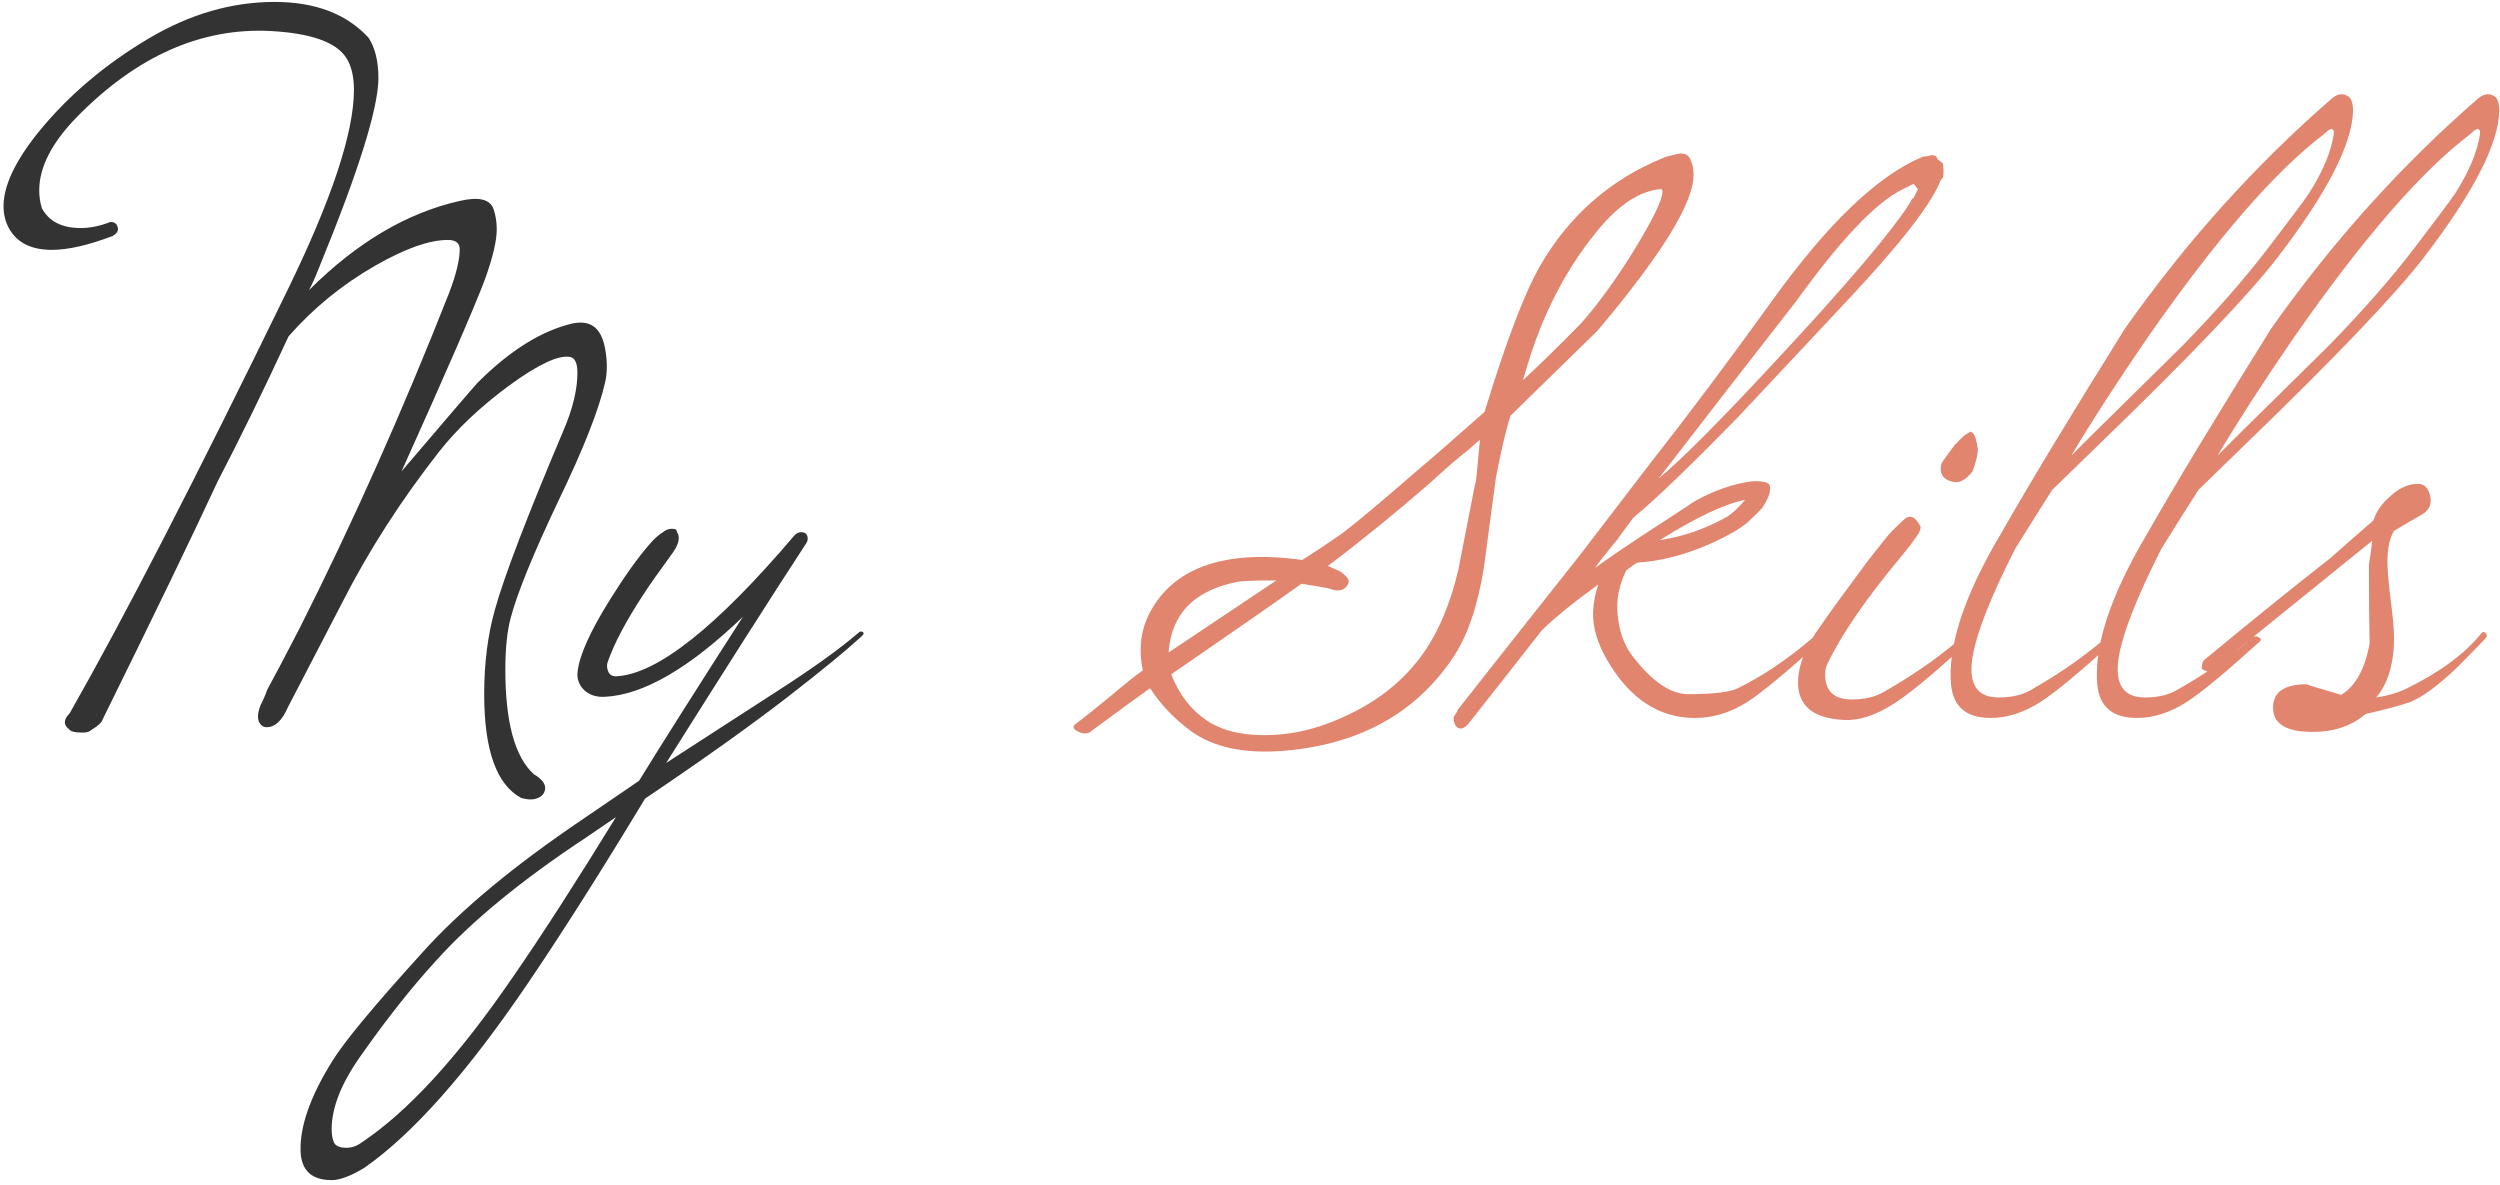
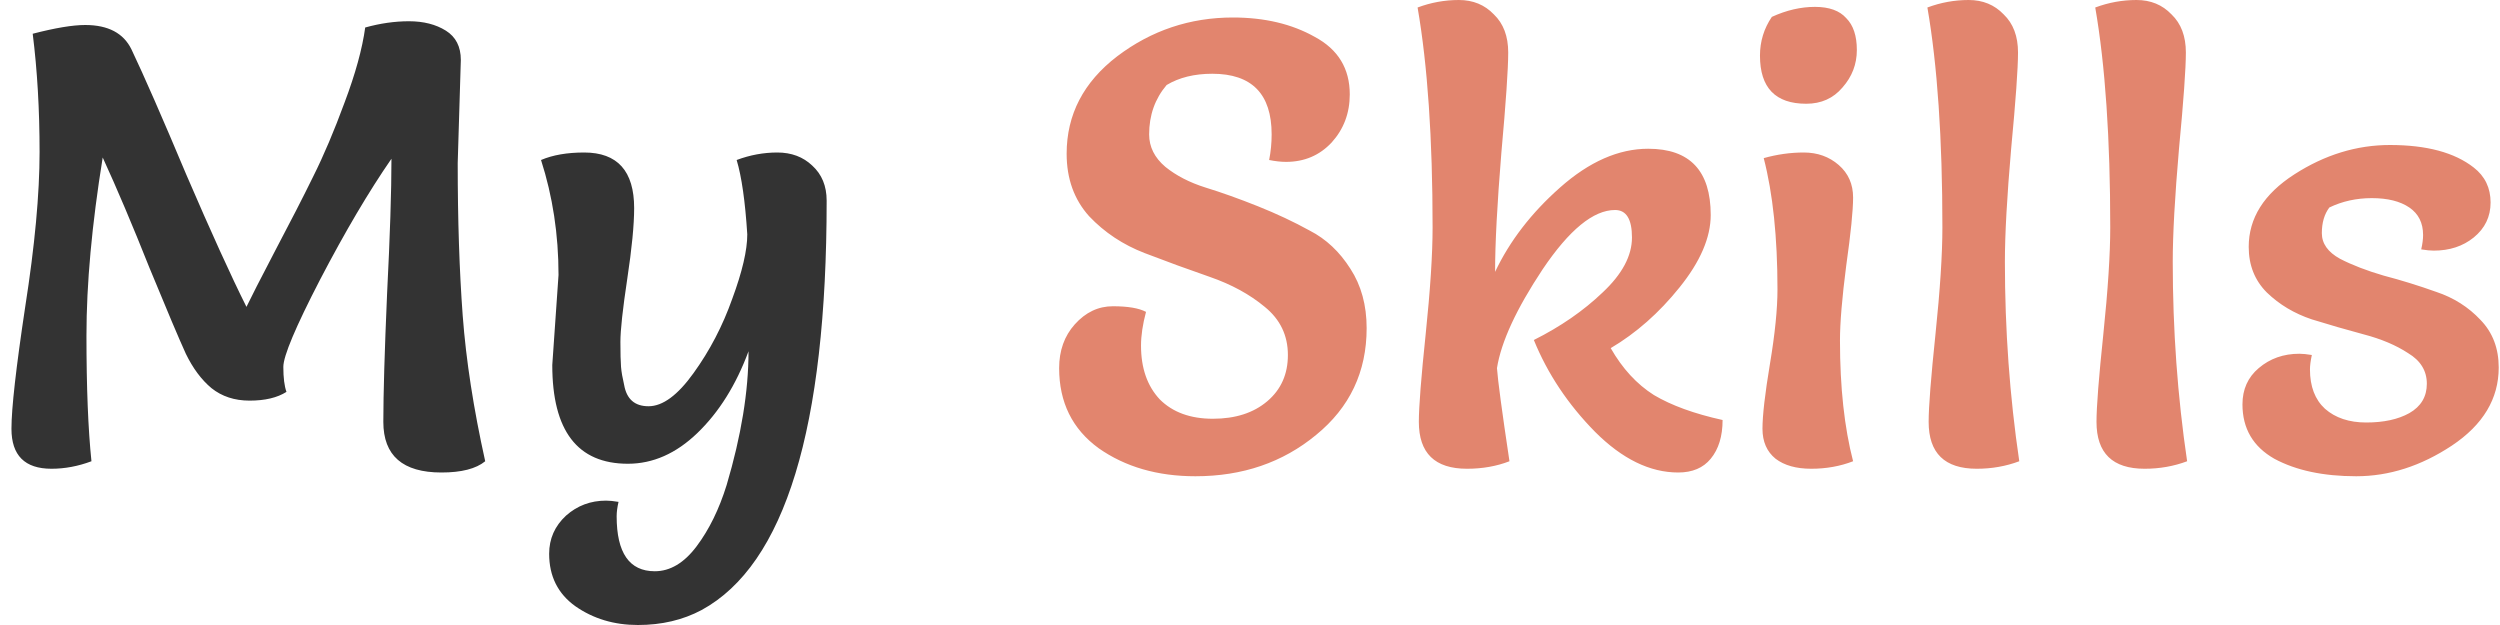
- <svg xmlns="http://www.w3.org/2000/svg" width="363" height="172" viewBox="0 0 363 172" fill="none">
-   <path d="M87.872 55.48C86.976 59.448 84.736 65.144 81.152 72.568C77.44 80.376 75.104 86.104 74.144 89.752C73.632 91.672 73.376 94.168 73.376 97.24C73.376 104.856 74.752 109.912 77.504 112.408C78.912 113.24 79.424 114.104 79.04 115C78.784 115.576 78.24 115.928 77.408 116.056C76.96 116.12 76.384 116.056 75.68 115.864C72.096 113.944 70.304 108.92 70.304 100.792C70.304 96.312 70.816 92.248 71.84 88.6C73.184 83.736 76.512 75.032 81.824 62.488C83.168 59.352 83.84 56.568 83.84 54.136C83.84 52.728 83.488 51.96 82.784 51.832C81.12 51.512 78.176 52.888 73.952 55.96C69.792 59.032 66.4 62.232 63.776 65.56C58.208 72.664 53.504 79.992 49.664 87.544C47.936 90.872 45.312 95.928 41.792 102.712C40.96 104.632 39.936 105.592 38.72 105.592C38.528 105.592 38.368 105.56 38.24 105.496C37.344 104.984 37.216 103.928 37.856 102.328C38.176 101.752 38.496 101.016 38.816 100.12C39.904 98.136 41.472 95.16 43.52 91.192C51.264 75.832 58.496 59.608 65.216 42.52C66.24 39.832 66.752 37.72 66.752 36.184C66.752 35.288 66.176 34.84 65.024 34.84C62.336 34.84 58.816 36.088 54.464 38.584C49.664 41.336 45.472 44.76 41.888 48.856C38.368 56.472 34.944 63.48 31.616 69.88C27.904 77.88 22.336 89.4 14.912 104.44C14.784 104.888 14.24 105.4 13.28 105.976C12.96 106.296 12.416 106.424 11.648 106.36C10.816 106.36 10.272 106.2 10.016 105.88C9.184 105.24 9.216 104.472 10.112 103.576C17.92 89.88 28.448 69.432 41.696 42.232C48.16 28.984 51.392 19.256 51.392 13.048C51.392 11.064 51.008 9.496 50.24 8.344C48.768 6.104 45.12 4.824 39.296 4.504C29.248 3.992 19.904 8.12 11.264 16.888C7.552 20.664 5.696 24.248 5.696 27.64C5.696 28.536 5.824 29.4 6.08 30.232C7.104 32.152 8.992 33.112 11.744 33.112C13.088 33.112 14.496 32.824 15.968 32.248C16.608 32.184 16.992 32.472 17.12 33.112C17.184 33.56 16.928 33.944 16.352 34.264C12.832 35.608 9.888 36.28 7.52 36.28C4.512 36.28 2.432 35.224 1.28 33.112C0.768 32.152 0.512 31.096 0.512 29.944C0.512 27 2.176 23.448 5.504 19.288C9.792 13.976 15.168 9.4 21.632 5.56C27.584 2.04 33.664 0.28 39.872 0.28C45.76 0.28 50.304 2.008 53.504 5.464C54.464 6.936 54.944 8.888 54.944 11.32C54.944 15.672 52.096 24.792 46.4 38.68C45.824 40.152 45.312 41.304 44.864 42.136C51.776 35.224 59.072 30.904 66.752 29.176C69.504 28.536 71.136 28.92 71.648 30.328C71.968 31.224 72.128 32.216 72.128 33.304C72.128 34.968 71.552 37.4 70.4 40.6C68.8 44.824 64.768 54.104 58.304 68.44C64.96 60.632 68.64 56.344 69.344 55.576C74.08 50.84 78.72 47.96 83.264 46.936C83.648 46.872 84 46.84 84.32 46.84C86.24 46.84 87.424 48.12 87.872 50.68C88.192 52.472 88.192 54.072 87.872 55.48ZM125.245 91.768C125.501 91.896 125.436 92.12 125.052 92.44C122.748 94.552 119.197 97.464 114.397 101.176C109.02 105.336 102.108 110.264 93.66 115.96C87.325 126.456 81.66 135.384 76.668 142.744C67.9 155.672 59.996 164.6 52.956 169.528C50.972 170.744 49.373 171.352 48.157 171.352C45.276 171.352 43.773 169.976 43.645 167.224C43.517 163.576 45.053 159.192 48.252 154.072C49.98 151.256 54.333 146.008 61.309 138.328C66.812 132.184 74.588 125.72 84.636 118.936C86.493 117.656 89.213 115.8 92.796 113.368C96.061 108.056 101.084 100.12 107.868 89.56C100.06 97.048 93.373 100.92 87.805 101.176C86.588 101.24 85.597 100.92 84.829 100.216C84.061 99.448 83.74 98.552 83.868 97.528C84.124 95.16 85.692 91.672 88.573 87.064C90.684 83.672 92.605 80.984 94.332 79C94.972 78.232 95.709 77.592 96.54 77.08C97.052 76.76 97.597 76.696 98.172 76.888C98.237 77.08 98.332 77.304 98.46 77.56C98.716 78.264 98.46 79.16 97.692 80.248C95.772 82.872 94.332 84.92 93.373 86.392C90.941 90.104 89.245 93.304 88.284 95.992C88.093 96.44 88.093 96.92 88.284 97.432C88.477 97.944 88.861 98.2 89.436 98.2C95.325 97.944 103.932 91.16 115.26 77.848C115.58 77.464 115.932 77.272 116.317 77.272C116.957 77.272 117.276 77.592 117.276 78.232C117.276 78.488 117.18 78.744 116.988 79C112.061 86.552 105.309 97.144 96.733 110.776C101.212 107.896 106.556 104.44 112.765 100.408C117.948 97.08 121.916 94.232 124.669 91.864C124.861 91.672 125.053 91.64 125.245 91.768ZM89.436 118.648C88.412 119.352 87.004 120.312 85.213 121.528C75.805 127.736 68.508 133.72 63.325 139.48C59.804 143.32 56.157 147.928 52.38 153.304C49.565 157.272 48.157 160.824 48.157 163.96C48.157 164.664 48.252 165.272 48.444 165.784C48.636 166.296 49.148 166.584 49.98 166.648C50.877 166.712 51.676 166.488 52.38 165.976C59.164 161.496 66.525 153.464 74.46 141.88C78.749 135.672 83.74 127.928 89.436 118.648Z" fill="#333333" />
-   <path d="M245.806 24.184C245.87 24.568 245.902 24.984 245.902 25.432C245.902 29.464 241.262 36.984 231.982 47.992C229.038 50.872 224.814 55 219.31 60.376C218.606 62.68 217.902 65.688 217.198 69.4C216.622 73.752 216.046 78.072 215.47 82.36C214.574 87.992 213.07 92.376 210.958 95.512C205.454 103.704 197.134 108.216 185.998 109.048C180.494 109.432 176.142 108.472 172.942 106.168C170.51 104.376 168.526 102.296 166.99 99.928C165.006 101.336 162.158 103.416 158.446 106.168C157.934 106.616 157.262 106.616 156.43 106.168C155.726 105.784 155.694 105.4 156.334 105.016C157.422 104.184 159.022 102.904 161.134 101.176C163.246 99.384 164.846 98.104 165.934 97.336C165.294 94.2 165.646 91.384 166.99 88.888C169.038 85.048 172.43 82.584 177.166 81.496C180.494 80.728 184.462 80.664 189.07 81.304C190.542 80.408 192.558 79.064 195.118 77.272C197.422 75.48 200.782 72.664 205.198 68.824C207.63 66.776 211.086 63.768 215.566 59.8C218.638 49.688 221.326 42.616 223.63 38.584C227.854 31.288 233.806 26.072 241.486 22.936C241.742 22.808 242.286 22.648 243.118 22.456C244.398 22.072 245.198 22.36 245.518 23.32L245.806 24.184ZM241.198 27.448C238.062 27.704 234.926 29.784 231.79 33.688C227.31 39.192 223.95 45.72 221.71 53.272L221.134 55.192C223.31 53.208 226.126 50.456 229.582 46.936C232.078 44.12 234.67 40.536 237.358 36.184C240.046 31.768 241.39 28.984 241.39 27.832C241.39 27.64 241.326 27.512 241.198 27.448ZM214.894 63.832L213.262 65.272C211.854 66.36 209.966 67.992 207.598 70.168C202.35 74.712 197.422 78.712 192.814 82.168C193.198 82.36 193.774 82.616 194.542 82.936C195.566 83.64 195.982 84.216 195.79 84.664C195.342 85.752 194.382 86.008 192.91 85.432C191.95 85.24 190.638 85.016 188.974 84.76C184.75 87.768 178.446 92.152 170.062 97.912C171.214 100.856 172.942 103.096 175.246 104.632C177.358 106.04 180.11 106.744 183.502 106.744C186.638 106.744 189.678 106.2 192.622 105.112C198.51 102.936 203.054 99.704 206.254 95.416C208.686 92.152 210.51 87.96 211.726 82.84C212.558 78.552 213.39 74.296 214.222 70.072C214.222 70.84 214.446 68.76 214.894 63.832ZM185.326 84.28C182.254 84.28 180.398 84.344 179.758 84.472C173.422 85.688 170.062 89.112 169.678 94.744C173.134 92.44 178.35 88.952 185.326 84.28ZM282.197 25.144C282.197 25.272 282.165 25.496 282.101 25.816L281.813 26.104C280.533 29.496 276.053 35.288 268.373 43.48C259.925 52.504 254.677 58.104 252.629 60.28C245.589 67.512 240.437 72.472 237.173 75.16C236.021 76.696 235.285 77.688 234.965 78.136C234.965 78.136 234.965 78.168 234.965 78.232C234.901 78.296 234.837 78.36 234.773 78.424C234.325 78.936 233.525 79.928 232.373 81.4C232.181 81.656 231.925 82.008 231.605 82.456C233.653 80.984 235.893 79.448 238.325 77.848C243.445 74.52 246.037 72.824 246.101 72.76C248.853 71.224 251.605 70.264 254.357 69.88C255.893 69.816 256.757 70.008 256.949 70.456C257.205 71.16 256.853 72.248 255.893 73.72C255.701 73.976 255.029 74.648 253.877 75.736C252.725 76.76 250.773 77.88 248.021 79.096C244.437 80.632 241.013 81.496 237.749 81.688C237.557 81.752 237.013 82.136 236.117 82.84C235.093 84.952 234.677 87.032 234.869 89.08C235.061 91.576 235.797 93.656 237.077 95.32C239.893 98.968 242.581 100.792 245.141 100.792C248.789 100.792 251.189 100.504 252.341 99.928C255.989 98.136 259.637 95.672 263.285 92.536C263.541 92.344 263.829 92.344 264.149 92.536C264.533 92.728 264.565 92.952 264.245 93.208C259.381 97.624 255.861 100.536 253.685 101.944C251.253 103.48 248.725 104.248 246.101 104.248C240.853 104.248 236.597 101.432 233.333 95.8C231.925 93.368 231.253 91.064 231.317 88.888C231.381 87.416 231.637 86.072 232.085 84.856C228.373 87.544 225.621 89.784 223.829 91.576C220.885 95.352 217.365 99.832 213.269 105.016C212.565 105.848 211.957 106.008 211.445 105.496C211.189 105.112 211.061 104.728 211.061 104.344C211.061 104.152 211.157 103.928 211.349 103.672C211.541 103.416 211.637 103.224 211.637 103.096C215.605 98.04 221.493 90.584 229.301 80.728C231.541 77.784 234.901 73.4 239.381 67.576C245.205 60.152 251.157 52.216 257.237 43.768C265.365 32.44 272.693 25.432 279.221 22.744L279.989 22.648C280.757 22.392 281.205 22.552 281.333 23.128L282.101 23.704C282.101 23.832 282.133 24.12 282.197 24.568V25.144ZM278.453 27.544V27.448L277.877 26.68L276.149 27.544C272.309 29.464 267.189 34.872 260.789 43.768C255.029 51.128 248.373 59.704 240.821 69.496C244.277 66.616 250.005 60.856 258.005 52.216C265.749 43.896 271.317 37.528 274.709 33.112C276.245 31.128 277.237 29.688 277.685 28.792C277.749 28.792 277.781 28.824 277.781 28.888L278.453 27.544ZM253.397 72.568C250.325 73.208 246.197 75.16 241.013 78.424C244.405 77.912 247.637 76.792 250.709 75.064C251.477 74.616 252.373 73.784 253.397 72.568ZM287.188 65.176C287.188 65.944 286.932 67.032 286.42 68.44C285.46 69.656 284.532 70.168 283.636 69.976C282.1 69.656 281.524 68.76 281.908 67.288C281.908 67.224 282.548 66.328 283.828 64.6L284.884 63.544C285.204 63.224 285.524 63 285.844 62.872C285.972 62.616 286.164 62.616 286.42 62.872C286.74 63.128 286.996 63.896 287.188 65.176ZM285.268 93.688C280.596 97.976 277.14 100.824 274.9 102.232C272.276 103.896 269.876 104.664 267.7 104.536C265.46 104.408 263.796 103.896 262.708 103C261.62 102.04 261.076 100.76 261.076 99.16C261.076 96.6 262.164 93.848 264.34 90.904C265.556 89.112 267.572 86.328 270.388 82.552C271.028 81.656 272.276 80.056 274.132 77.752C274.516 77.304 275.252 76.568 276.34 75.544C277.236 74.648 278.068 74.936 278.836 76.408C278.964 76.792 278.676 77.432 277.972 78.328C277.716 78.712 277.204 79.384 276.436 80.344C271.124 86.68 267.444 91.992 265.396 96.28C265.14 96.728 265.012 97.272 265.012 97.912C265.012 100.344 266.292 101.56 268.852 101.56C270.708 101.56 272.244 101.208 273.46 100.504C277.62 98.136 281.236 95.64 284.308 93.016C284.564 92.824 284.852 92.824 285.172 93.016C285.556 93.208 285.588 93.432 285.268 93.688ZM341.663 16.12C341.535 20.92 337.919 27.96 330.815 37.24C326.655 42.68 317.951 51.8 304.703 64.6L297.983 71.128C296.383 73.624 294.591 76.472 292.607 79.672C288.959 86.84 286.879 92.184 286.367 95.704C285.855 99.416 287.135 101.272 290.207 101.272C292.063 101.272 293.599 100.92 294.815 100.216C298.911 97.912 302.591 95.352 305.855 92.536C306.111 92.344 306.399 92.344 306.719 92.536C307.103 92.728 307.135 92.952 306.815 93.208C301.951 97.624 298.431 100.536 296.255 101.944C293.823 103.48 291.423 104.248 289.055 104.248C285.535 104.248 283.615 102.648 283.295 99.448C282.783 93.816 285.183 86.52 290.495 77.56C294.655 70.264 300.671 60.312 308.543 47.704C317.439 35.096 327.455 23.96 338.591 14.296C339.423 13.592 340.223 13.496 340.991 14.008C341.439 14.328 341.663 15.032 341.663 16.12ZM338.879 19.384C338.879 18.488 338.399 18.52 337.439 19.48C330.335 24.856 321.791 34.712 311.807 49.048C307.327 55.576 303.647 61.272 300.767 66.136C301.407 65.496 302.335 64.568 303.551 63.352C308.031 58.936 312.479 54.552 316.895 50.2C321.823 45.144 325.951 40.44 329.279 36.088C332.607 31.736 334.591 29.08 335.231 28.12C337.279 24.92 338.495 22.008 338.879 19.384ZM362.897 16.12C362.769 20.92 359.153 27.96 352.049 37.24C347.889 42.68 339.185 51.8 325.937 64.6L319.217 71.128C317.617 73.624 315.825 76.472 313.841 79.672C310.193 86.84 308.113 92.184 307.601 95.704C307.089 99.416 308.369 101.272 311.441 101.272C313.297 101.272 314.833 100.92 316.049 100.216C320.145 97.912 323.825 95.352 327.089 92.536C327.345 92.344 327.633 92.344 327.953 92.536C328.337 92.728 328.369 92.952 328.049 93.208C323.185 97.624 319.665 100.536 317.489 101.944C315.057 103.48 312.657 104.248 310.289 104.248C306.769 104.248 304.849 102.648 304.529 99.448C304.017 93.816 306.417 86.52 311.729 77.56C315.889 70.264 321.905 60.312 329.777 47.704C338.673 35.096 348.689 23.96 359.825 14.296C360.657 13.592 361.457 13.496 362.225 14.008C362.673 14.328 362.897 15.032 362.897 16.12ZM360.113 19.384C360.113 18.488 359.633 18.52 358.673 19.48C351.569 24.856 343.025 34.712 333.041 49.048C328.561 55.576 324.881 61.272 322.001 66.136C322.641 65.496 323.569 64.568 324.785 63.352C329.265 58.936 333.713 54.552 338.129 50.2C343.057 45.144 347.185 40.44 350.513 36.088C353.841 31.736 355.825 29.08 356.465 28.12C358.513 24.92 359.729 22.008 360.113 19.384ZM360.865 92.728C359.521 94.136 358.144 95.544 356.736 96.952C353.984 99.576 351.712 101.24 349.92 101.944C348.705 102.392 346.561 102.968 343.488 103.672C341.313 105.528 338.529 106.392 335.137 106.264C331.68 106.136 329.984 104.92 330.048 102.616C330.112 100.44 331.744 99.352 334.945 99.352C334.752 99.352 336.416 99.864 339.936 100.888C341.985 99.672 343.36 97.208 344.064 93.496C344 90.424 343.968 86.584 343.968 81.976C344.097 81.272 344.257 80.12 344.448 78.52C338.752 83.128 330.913 89.464 320.929 97.528C320.864 97.592 320.672 97.56 320.352 97.432C319.969 97.304 319.745 97.176 319.681 97.048C319.745 96.408 319.841 96.024 319.969 95.896C327.008 90.072 333.152 85.112 338.4 81.016C340.192 79.416 342.273 77.592 344.641 75.544C345.024 74.264 345.856 73.08 347.136 71.992C348.416 70.84 349.696 70.264 350.977 70.264C352.001 70.2 352.641 70.84 352.897 72.184C353.088 73.336 352.64 74.2 351.552 74.776C350.528 75.352 349.216 76.12 347.616 77.08C346.976 78.104 346.656 79.608 346.656 81.592C346.656 82.744 346.816 84.6 347.136 87.16C347.456 89.656 347.616 91.448 347.616 92.536C347.616 96.312 346.752 99.224 345.025 101.272C346.752 101.016 348.256 100.568 349.536 99.928C354.336 97.56 357.92 94.904 360.288 91.96C360.48 91.704 360.705 91.704 360.961 91.96C361.152 92.216 361.12 92.472 360.865 92.728Z" fill="#E2856E" />
+ <svg xmlns="http://www.w3.org/2000/svg" width="192" height="48" viewBox="0 0 192 48" fill="none">
+   <path d="M35.392 4.608L35.152 12.528C35.152 16.88 35.28 20.784 35.536 24.24C35.792 27.664 36.368 31.392 37.264 35.424C36.56 36 35.44 36.288 33.904 36.288C30.928 36.288 29.44 34.992 29.44 32.4C29.44 30.256 29.536 26.976 29.728 22.56C29.952 18.144 30.064 14.688 30.064 12.192C28.336 14.688 26.512 17.776 24.592 21.456C22.704 25.104 21.76 27.344 21.76 28.176C21.76 29.008 21.84 29.648 22 30.096C21.296 30.544 20.352 30.768 19.168 30.768C18.016 30.768 17.04 30.448 16.24 29.808C15.472 29.168 14.816 28.288 14.272 27.168C13.76 26.048 12.832 23.856 11.488 20.592C10.176 17.296 8.976 14.464 7.888 12.096C7.056 17.248 6.64 21.808 6.64 25.776C6.64 29.744 6.768 32.96 7.024 35.424C6 35.808 4.976 36 3.952 36C1.904 36 0.88 34.976 0.88 32.928C0.88 31.36 1.232 28.24 1.936 23.568C2.672 18.864 3.04 14.896 3.04 11.664C3.04 8.432 2.864 5.408 2.512 2.592C4.24 2.144 5.584 1.92 6.544 1.92C8.304 1.92 9.488 2.544 10.096 3.792C11.056 5.808 12.464 9.024 14.32 13.44C16.208 17.824 17.744 21.2 18.928 23.568C19.248 22.896 19.984 21.456 21.136 19.248C22.32 17.008 23.296 15.104 24.064 13.536C24.864 11.936 25.664 10.048 26.464 7.872C27.296 5.664 27.824 3.744 28.048 2.112C29.2 1.792 30.32 1.632 31.408 1.632C32.528 1.632 33.472 1.872 34.24 2.352C35.008 2.832 35.392 3.584 35.392 4.608ZM42.415 28.032L42.895 21.12C42.895 18.016 42.447 15.072 41.551 12.288C42.447 11.904 43.551 11.712 44.863 11.712C47.423 11.712 48.703 13.136 48.703 15.984C48.703 17.264 48.527 19.072 48.175 21.408C47.823 23.744 47.647 25.36 47.647 26.256C47.647 27.12 47.663 27.76 47.695 28.176C47.727 28.56 47.807 29.024 47.935 29.568C48.127 30.656 48.751 31.2 49.807 31.2C50.895 31.2 52.047 30.352 53.263 28.656C54.511 26.928 55.503 25.024 56.239 22.944C57.007 20.864 57.391 19.216 57.391 18C57.231 15.472 56.959 13.568 56.575 12.288C57.599 11.904 58.639 11.712 59.695 11.712C60.783 11.712 61.679 12.048 62.383 12.72C63.119 13.392 63.487 14.288 63.487 15.408C63.487 32.88 60.287 43.36 53.887 46.848C52.447 47.616 50.815 48 48.991 48C47.167 48 45.567 47.52 44.191 46.56C42.847 45.6 42.175 44.256 42.175 42.528C42.175 41.376 42.607 40.4 43.471 39.6C44.335 38.832 45.359 38.448 46.543 38.448C46.799 38.448 47.119 38.48 47.503 38.544C47.407 38.96 47.359 39.328 47.359 39.648C47.359 42.464 48.335 43.872 50.287 43.872C51.471 43.872 52.543 43.232 53.503 41.952C54.463 40.672 55.231 39.104 55.807 37.248C56.927 33.472 57.487 30.048 57.487 26.976C56.527 29.568 55.215 31.664 53.551 33.264C51.919 34.832 50.143 35.616 48.223 35.616C44.351 35.616 42.415 33.088 42.415 28.032Z" fill="#333333" />
+   <path d="M97.47 12.288C97.598 11.648 97.662 10.992 97.662 10.32C97.662 7.216 96.142 5.664 93.102 5.664C91.726 5.664 90.558 5.952 89.598 6.528C88.702 7.584 88.254 8.848 88.254 10.32C88.254 11.28 88.67 12.112 89.502 12.816C90.334 13.488 91.358 14.016 92.574 14.4C93.822 14.784 95.166 15.264 96.606 15.84C98.046 16.416 99.374 17.04 100.59 17.712C101.838 18.352 102.878 19.328 103.71 20.64C104.542 21.92 104.958 23.44 104.958 25.2C104.958 28.56 103.662 31.296 101.07 33.408C98.51 35.52 95.422 36.576 91.806 36.576C88.894 36.576 86.414 35.856 84.366 34.416C82.35 32.944 81.342 30.896 81.342 28.272C81.342 26.928 81.742 25.808 82.542 24.912C83.374 23.984 84.35 23.52 85.47 23.52C86.622 23.52 87.47 23.664 88.014 23.952C87.758 24.912 87.63 25.776 87.63 26.544C87.63 28.272 88.11 29.648 89.07 30.672C90.062 31.664 91.422 32.16 93.15 32.16C94.878 32.16 96.27 31.712 97.326 30.816C98.382 29.92 98.91 28.736 98.91 27.264C98.91 25.76 98.318 24.528 97.134 23.568C95.982 22.608 94.574 21.84 92.91 21.264C91.246 20.688 89.582 20.08 87.918 19.44C86.254 18.8 84.83 17.856 83.646 16.608C82.494 15.328 81.918 13.728 81.918 11.808C81.918 8.8 83.214 6.304 85.806 4.32C88.43 2.336 91.39 1.344 94.686 1.344C97.118 1.344 99.214 1.84 100.974 2.832C102.766 3.792 103.662 5.264 103.662 7.248C103.662 8.688 103.198 9.92 102.27 10.944C101.342 11.936 100.174 12.432 98.766 12.432C98.382 12.432 97.95 12.384 97.47 12.288ZM114.823 20.88C115.943 18.512 117.607 16.352 119.815 14.4C122.055 12.416 124.311 11.424 126.583 11.424C129.783 11.424 131.383 13.12 131.383 16.512C131.383 18.24 130.583 20.096 128.983 22.08C127.415 24.032 125.655 25.584 123.703 26.736C124.599 28.304 125.703 29.504 127.015 30.336C128.359 31.136 130.119 31.776 132.295 32.256C132.295 33.504 131.991 34.496 131.383 35.232C130.807 35.936 129.975 36.288 128.887 36.288C126.711 36.288 124.583 35.248 122.503 33.168C120.423 31.056 118.855 28.704 117.799 26.112C119.847 25.088 121.607 23.872 123.079 22.464C124.583 21.056 125.335 19.648 125.335 18.24C125.335 16.832 124.903 16.128 124.039 16.128C122.375 16.128 120.519 17.648 118.471 20.688C116.455 23.728 115.287 26.256 114.967 28.272C115.031 29.2 115.351 31.584 115.927 35.424C114.935 35.808 113.847 36 112.663 36C110.199 36 108.967 34.8 108.967 32.4C108.967 31.248 109.143 28.992 109.495 25.632C109.847 22.24 110.023 19.52 110.023 17.472C110.023 10.656 109.639 5.024 108.871 0.576C109.895 0.192 110.951 -2.86102e-06 112.039 -2.86102e-06C113.127 -2.86102e-06 114.023 0.368 114.727 1.104C115.463 1.808 115.831 2.784 115.831 4.032C115.831 5.28 115.655 7.856 115.303 11.76C114.983 15.664 114.823 18.704 114.823 20.88ZM135.454 12.144C136.478 11.856 137.502 11.712 138.526 11.712C139.582 11.712 140.478 12.032 141.214 12.672C141.95 13.312 142.318 14.144 142.318 15.168C142.318 16.16 142.142 17.904 141.79 20.4C141.47 22.864 141.31 24.784 141.31 26.16C141.31 29.744 141.646 32.832 142.318 35.424C141.326 35.808 140.254 36 139.102 36C137.95 36 137.038 35.744 136.366 35.232C135.694 34.688 135.358 33.92 135.358 32.928C135.358 31.904 135.55 30.24 135.934 27.936C136.318 25.632 136.51 23.728 136.51 22.224C136.51 18.224 136.158 14.864 135.454 12.144ZM136.078 1.296C137.198 0.784 138.302 0.528 139.39 0.528C140.478 0.528 141.278 0.816 141.79 1.392C142.334 1.936 142.606 2.752 142.606 3.84C142.606 4.928 142.238 5.888 141.502 6.72C140.798 7.552 139.87 7.968 138.718 7.968C136.35 7.968 135.166 6.736 135.166 4.272C135.166 3.184 135.47 2.192 136.078 1.296ZM148.024 0.576C149.048 0.192 150.104 -2.86102e-06 151.192 -2.86102e-06C152.28 -2.86102e-06 153.176 0.368 153.88 1.104C154.616 1.808 154.984 2.784 154.984 4.032C154.984 5.248 154.808 7.712 154.456 11.424C154.136 15.104 153.976 18 153.976 20.112C153.976 25.328 154.344 30.432 155.08 35.424C154.056 35.808 152.968 36 151.816 36C149.352 36 148.12 34.8 148.12 32.4C148.12 31.248 148.296 28.992 148.648 25.632C149 22.24 149.176 19.52 149.176 17.472C149.176 10.656 148.792 5.024 148.024 0.576ZM160.915 0.576C161.939 0.192 162.995 -2.86102e-06 164.083 -2.86102e-06C165.171 -2.86102e-06 166.067 0.368 166.771 1.104C167.507 1.808 167.875 2.784 167.875 4.032C167.875 5.248 167.699 7.712 167.347 11.424C167.027 15.104 166.867 18 166.867 20.112C166.867 25.328 167.235 30.432 167.971 35.424C166.947 35.808 165.859 36 164.707 36C162.243 36 161.011 34.8 161.011 32.4C161.011 31.248 161.187 28.992 161.539 25.632C161.891 22.24 162.067 19.52 162.067 17.472C162.067 10.656 161.683 5.024 160.915 0.576ZM177.549 27.264C177.453 27.712 177.405 28.08 177.405 28.368C177.405 29.68 177.789 30.688 178.557 31.392C179.357 32.096 180.413 32.448 181.725 32.448C183.069 32.448 184.173 32.208 185.037 31.728C185.933 31.216 186.381 30.464 186.381 29.472C186.381 28.48 185.901 27.696 184.941 27.12C184.013 26.512 182.877 26.032 181.533 25.68C180.221 25.328 178.893 24.944 177.549 24.528C176.205 24.08 175.053 23.392 174.093 22.464C173.165 21.536 172.701 20.368 172.701 18.96C172.701 16.752 173.869 14.896 176.205 13.392C178.541 11.888 180.989 11.136 183.549 11.136C186.365 11.136 188.509 11.712 189.981 12.864C190.845 13.536 191.277 14.432 191.277 15.552C191.277 16.64 190.845 17.536 189.981 18.24C189.149 18.912 188.125 19.248 186.909 19.248C186.653 19.248 186.333 19.216 185.949 19.152C186.045 18.736 186.093 18.368 186.093 18.048C186.093 17.12 185.741 16.416 185.037 15.936C184.333 15.456 183.373 15.216 182.157 15.216C180.973 15.216 179.885 15.456 178.893 15.936C178.509 16.448 178.317 17.104 178.317 17.904C178.317 18.704 178.781 19.36 179.709 19.872C180.637 20.352 181.757 20.784 183.069 21.168C184.413 21.52 185.757 21.936 187.101 22.416C188.445 22.864 189.581 23.584 190.509 24.576C191.437 25.536 191.901 26.752 191.901 28.224C191.901 30.624 190.701 32.624 188.301 34.224C185.933 35.792 183.485 36.576 180.957 36.576C178.429 36.576 176.333 36.128 174.669 35.232C173.037 34.304 172.221 32.912 172.221 31.056C172.221 29.904 172.637 28.976 173.469 28.272C174.333 27.536 175.373 27.168 176.589 27.168C176.845 27.168 177.165 27.2 177.549 27.264Z" fill="#E2856E" />
</svg>
